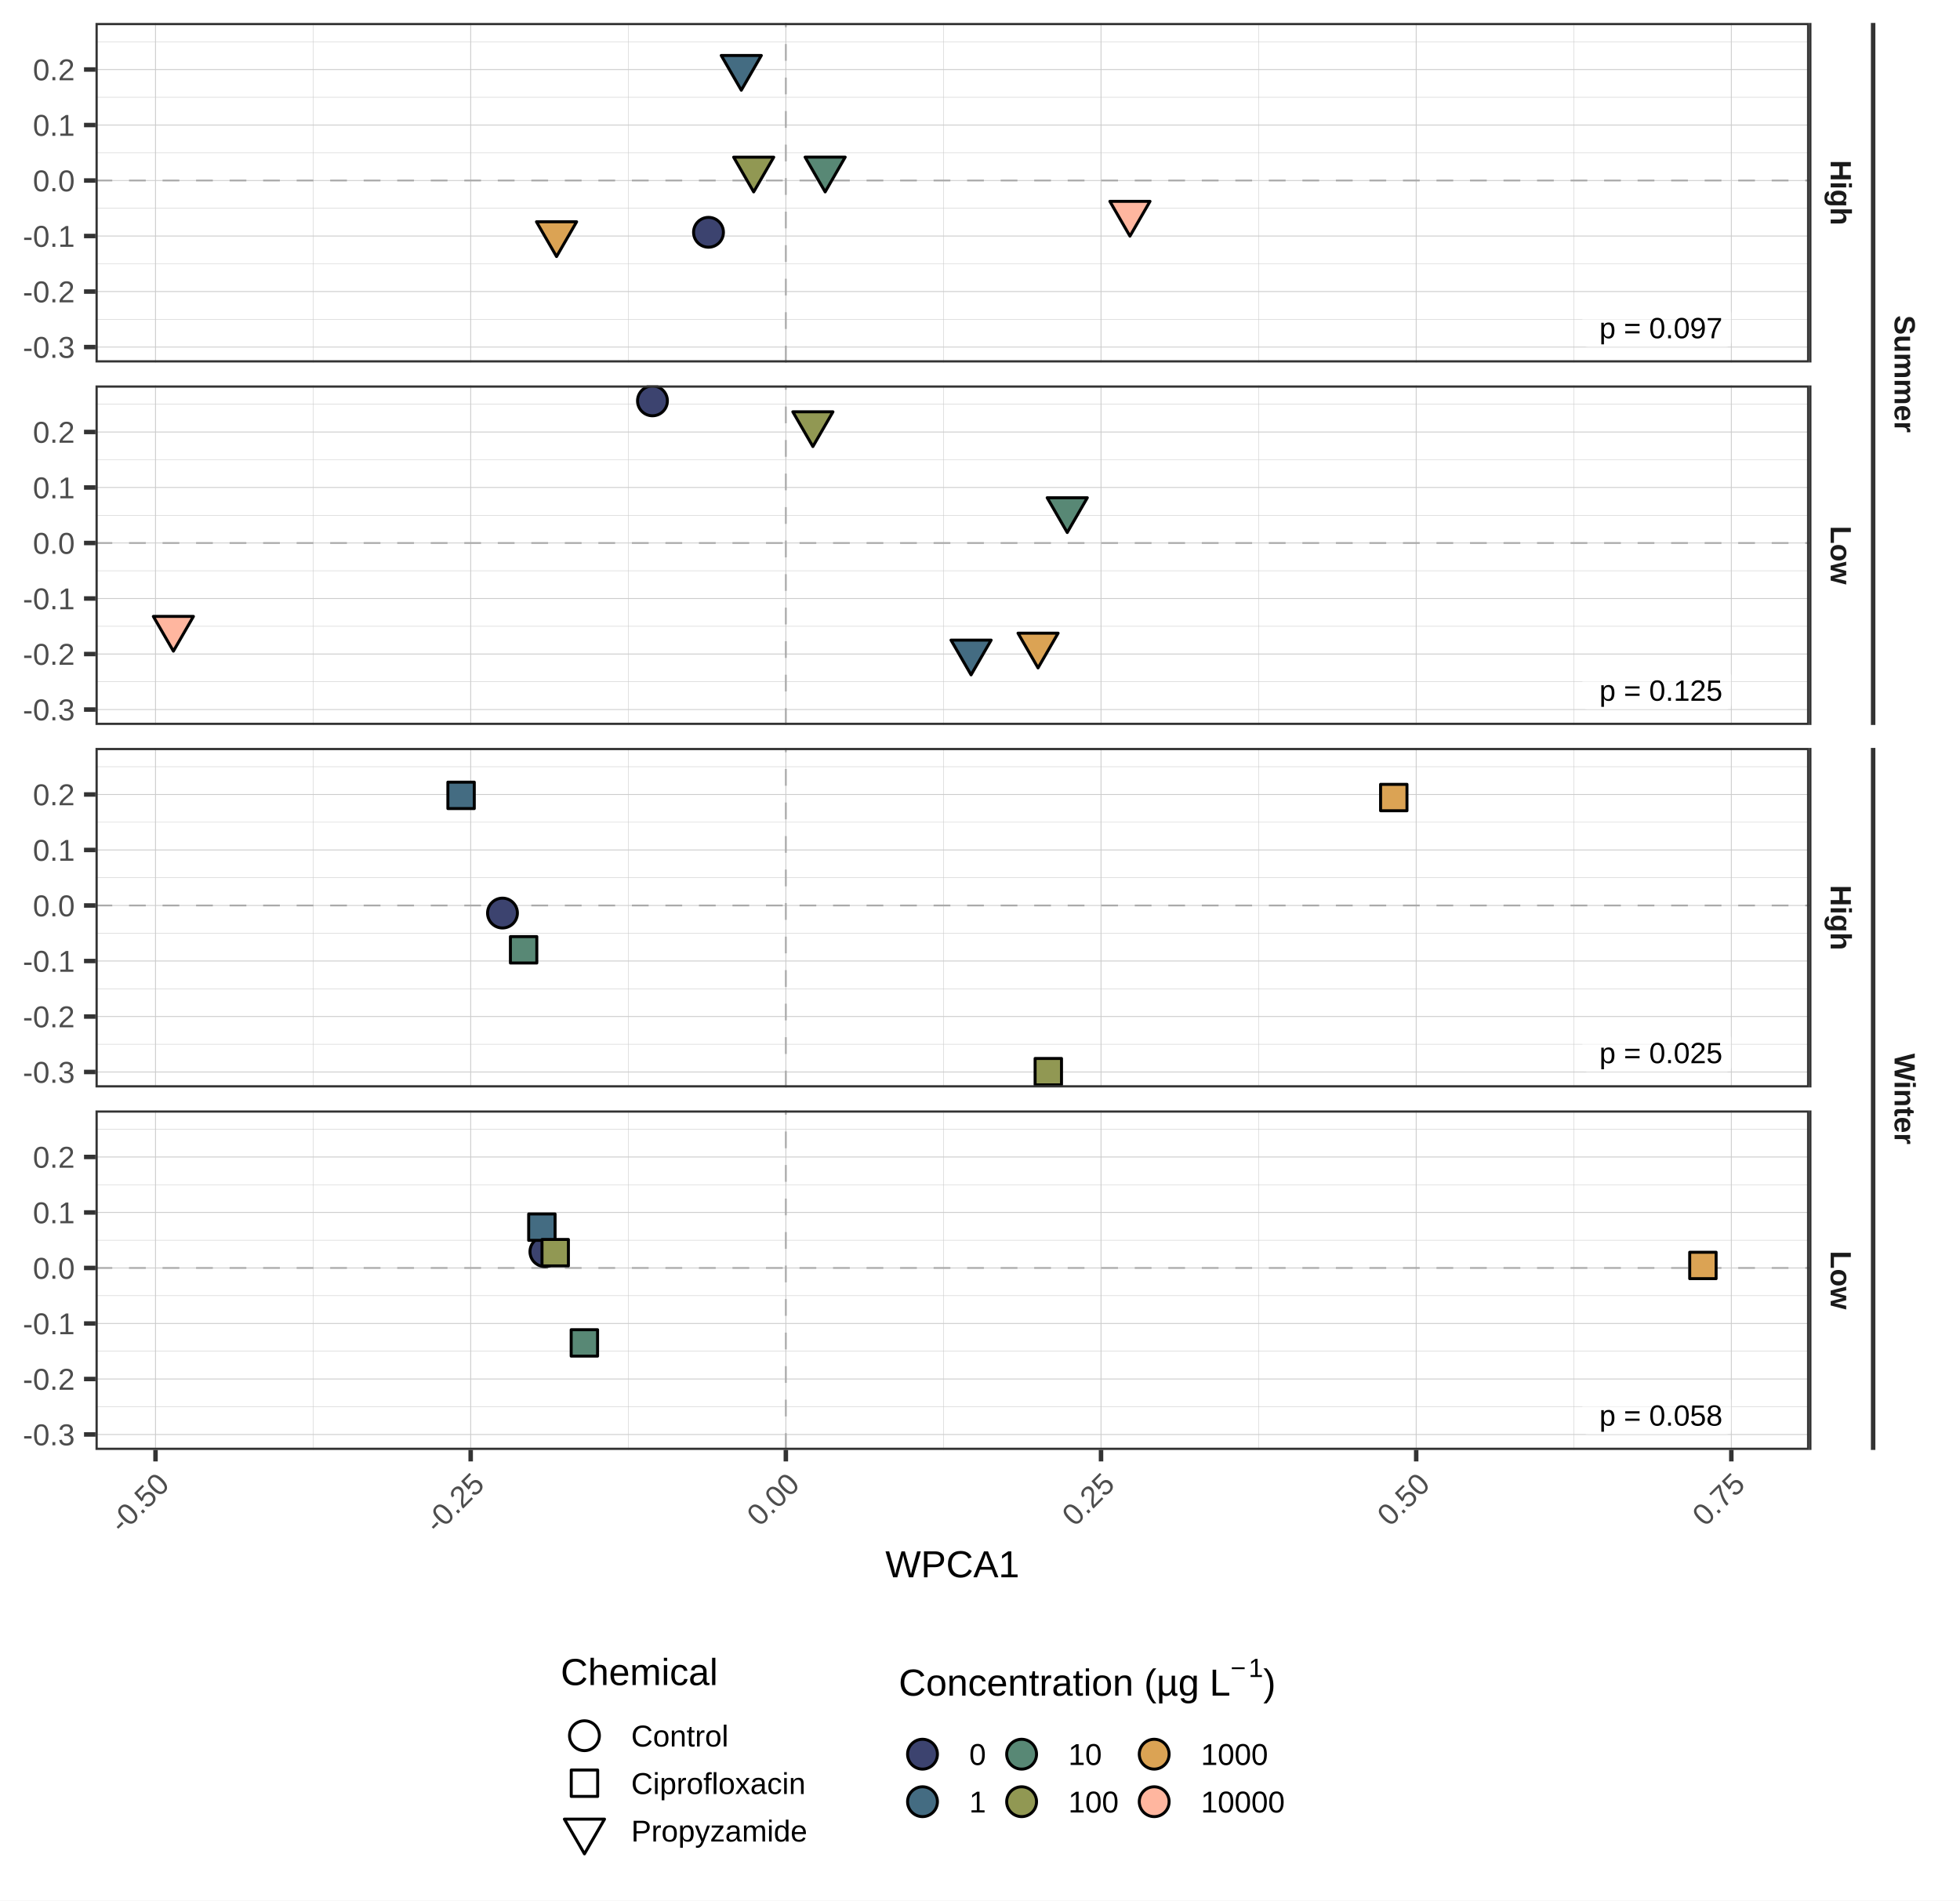
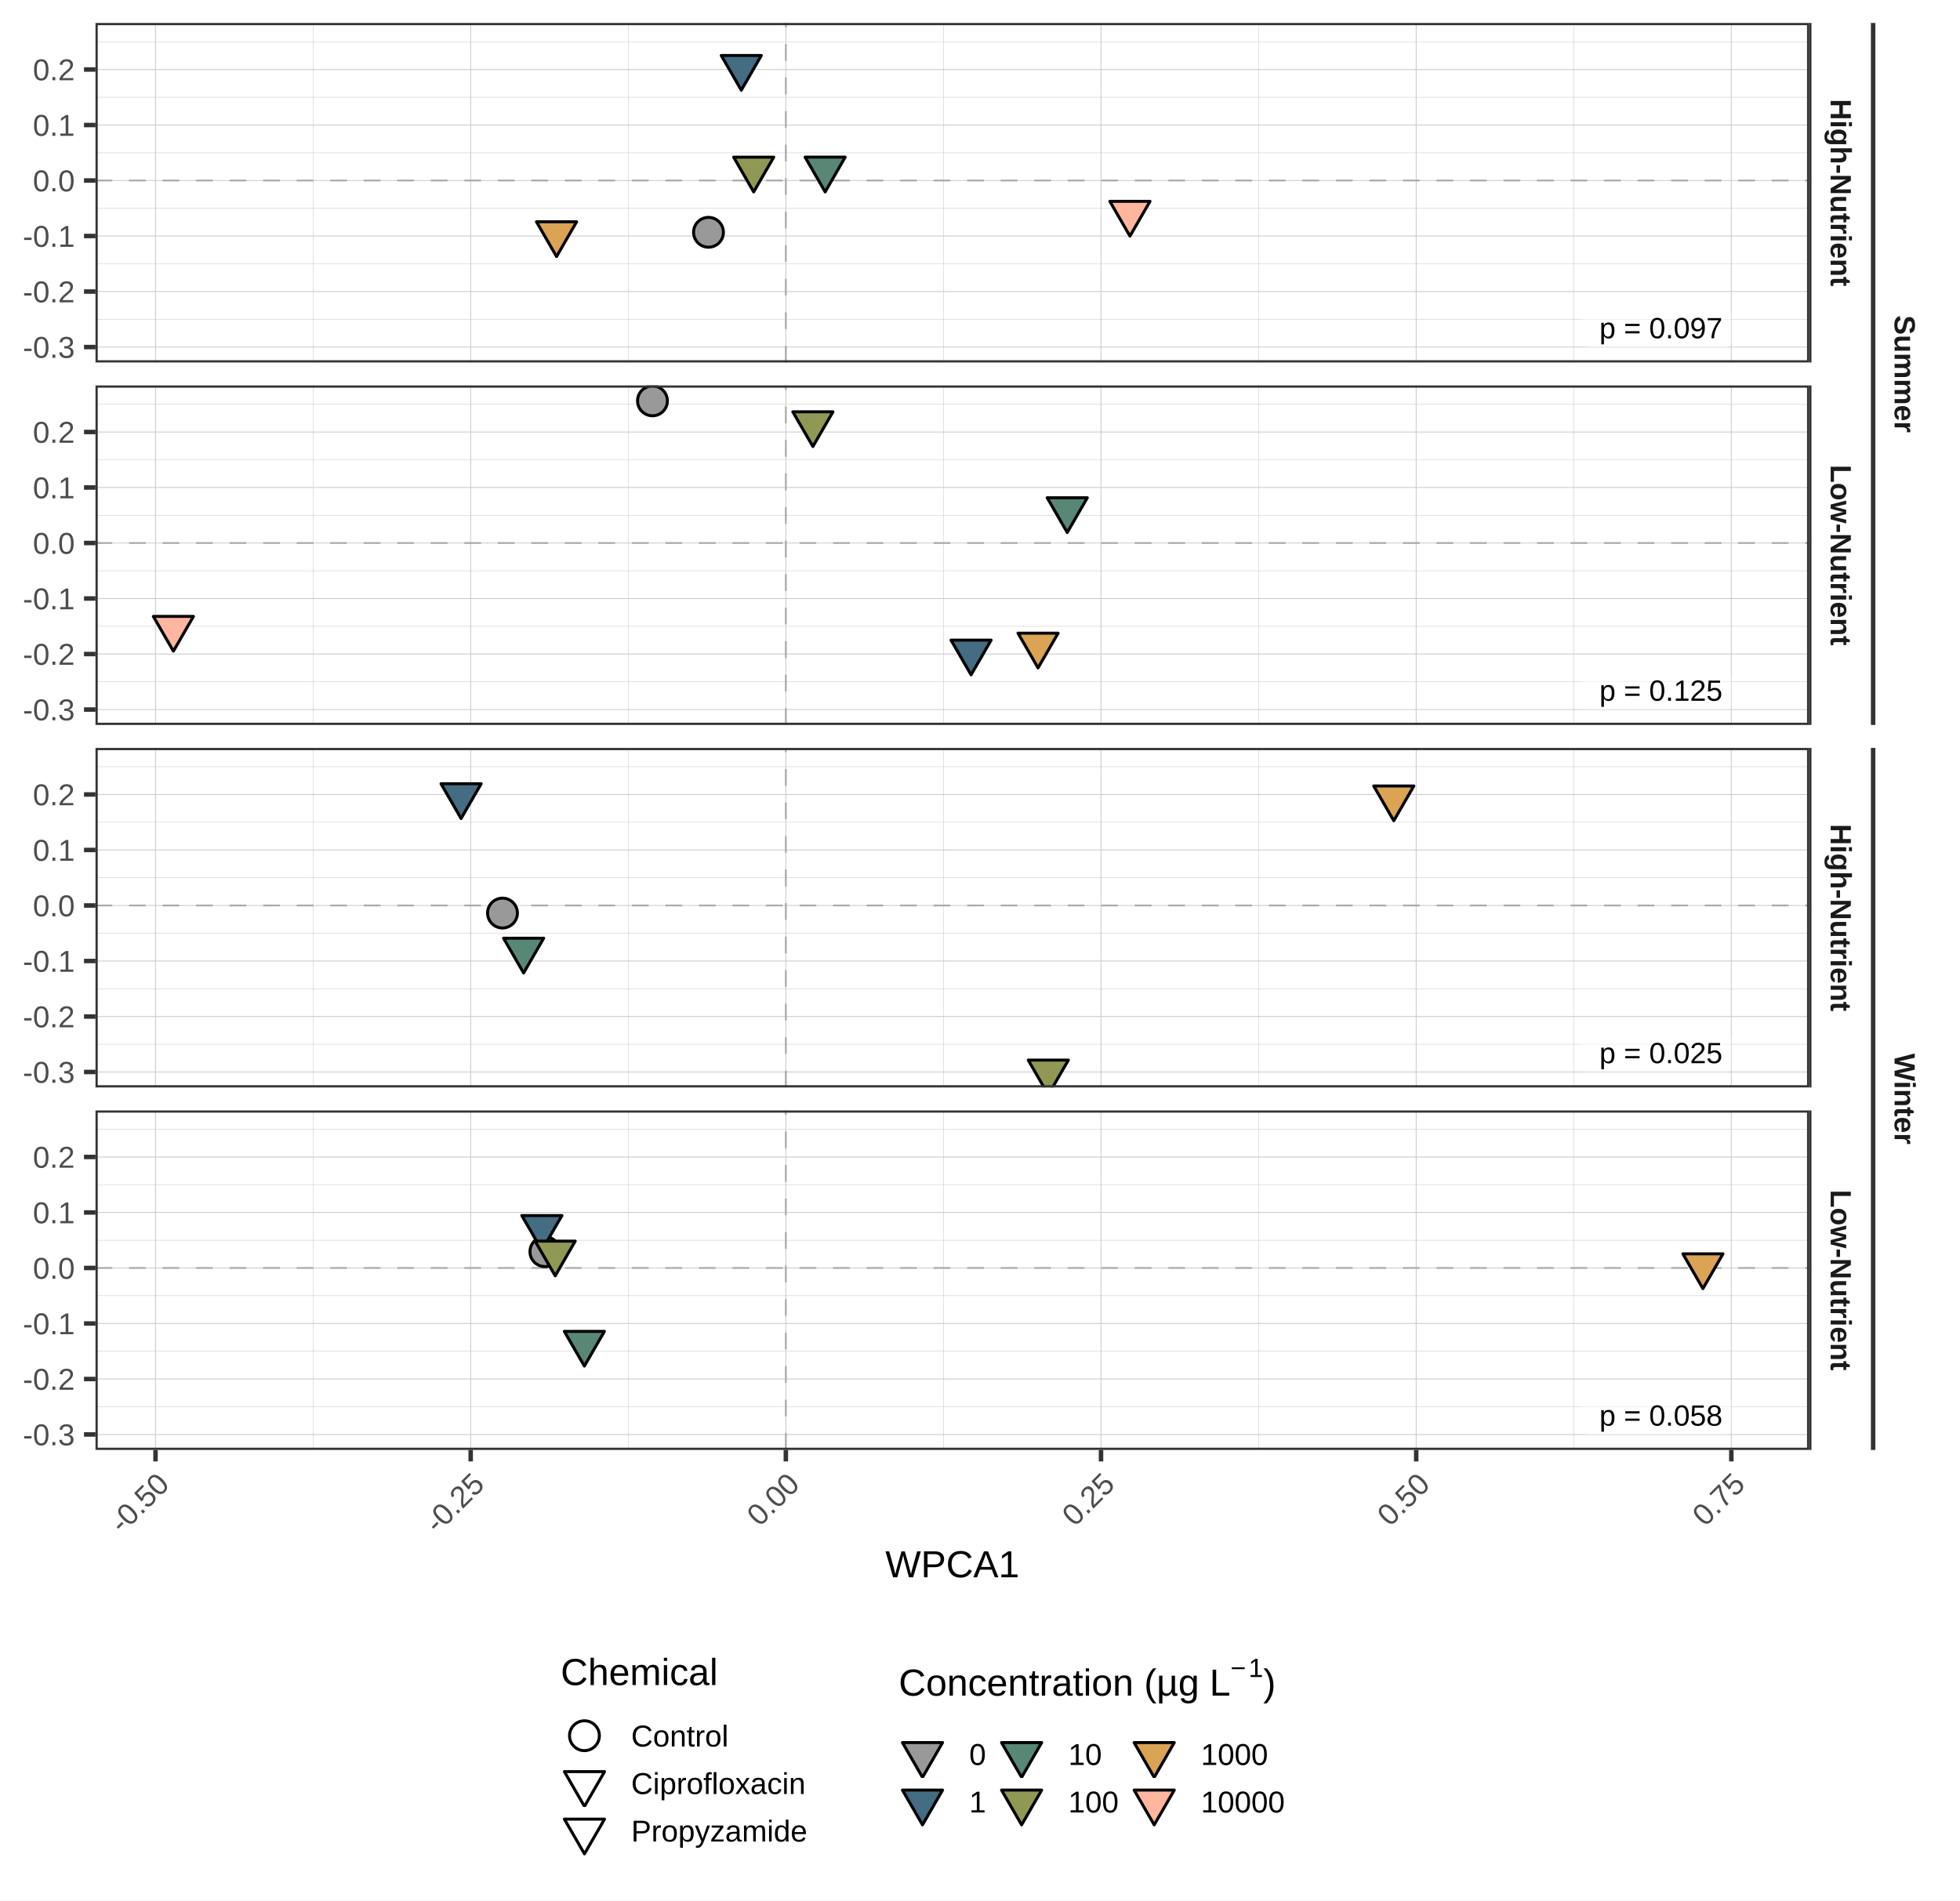
<svg xmlns="http://www.w3.org/2000/svg" class="svglite" width="467.72pt" height="453.54pt" viewBox="0 0 467.72 453.54">
  <defs>
    <style type="text/css">
    .svglite line, .svglite polyline, .svglite polygon, .svglite path, .svglite rect, .svglite circle {
      fill: none;
      stroke: #000000;
      stroke-linecap: round;
      stroke-linejoin: round;
      stroke-miterlimit: 10.00;
    }
    .svglite text {
      white-space: pre;
    }
  </style>
  </defs>
  <rect width="100%" height="100%" style="stroke: none; fill: #FFFFFF;" />
  <defs>
    <clipPath id="cpMC4wMHw0NjcuNzJ8MC4wMHw0NTMuNTQ=">
      <rect x="0.00" y="0.00" width="467.72" height="453.54" />
    </clipPath>
  </defs>
  <g clip-path="url(#cpMC4wMHw0NjcuNzJ8MC4wMHw0NTMuNTQ=)">
    <rect x="0" y="0" width="467.72" height="453.54" style="stroke-width: 1.07; stroke: #FFFFFF; fill: #FFFFFF;" />
  </g>
  <defs>
    <clipPath id="cpMjIuNzl8NDMxLjc0fDUuNDh8ODYuNTE=">
      <rect x="22.79" y="5.48" width="408.96" height="81.03" />
    </clipPath>
  </defs>
  <g clip-path="url(#cpMjIuNzl8NDMxLjc0fDUuNDh8ODYuNTE=)">
    <rect x="22.79" y="5.48" width="408.96" height="81.03" style="stroke-width: 1.07; stroke: none; fill: #FFFFFF;" />
    <polyline points="22.79,76.20 431.74,76.20 " style="stroke-width: 0.11; stroke: #CCCCCC; stroke-linecap: butt;" />
    <polyline points="22.79,62.95 431.74,62.95 " style="stroke-width: 0.11; stroke: #CCCCCC; stroke-linecap: butt;" />
    <polyline points="22.79,49.71 431.74,49.71 " style="stroke-width: 0.11; stroke: #CCCCCC; stroke-linecap: butt;" />
    <polyline points="22.79,36.46 431.74,36.46 " style="stroke-width: 0.11; stroke: #CCCCCC; stroke-linecap: butt;" />
    <polyline points="22.79,23.21 431.74,23.21 " style="stroke-width: 0.11; stroke: #CCCCCC; stroke-linecap: butt;" />
    <polyline points="22.79,9.96 431.74,9.96 " style="stroke-width: 0.11; stroke: #CCCCCC; stroke-linecap: butt;" />
    <polyline points="74.72,86.51 74.72,5.48 " style="stroke-width: 0.11; stroke: #CCCCCC; stroke-linecap: butt;" />
    <polyline points="149.93,86.51 149.93,5.48 " style="stroke-width: 0.11; stroke: #CCCCCC; stroke-linecap: butt;" />
    <polyline points="225.13,86.51 225.13,5.48 " style="stroke-width: 0.11; stroke: #CCCCCC; stroke-linecap: butt;" />
    <polyline points="300.34,86.51 300.34,5.48 " style="stroke-width: 0.11; stroke: #CCCCCC; stroke-linecap: butt;" />
    <polyline points="375.55,86.51 375.55,5.48 " style="stroke-width: 0.11; stroke: #CCCCCC; stroke-linecap: butt;" />
    <polyline points="22.79,82.83 431.74,82.83 " style="stroke-width: 0.21; stroke: #CCCCCC; stroke-linecap: butt;" />
    <polyline points="22.79,69.58 431.74,69.58 " style="stroke-width: 0.21; stroke: #CCCCCC; stroke-linecap: butt;" />
    <polyline points="22.79,56.33 431.74,56.33 " style="stroke-width: 0.21; stroke: #CCCCCC; stroke-linecap: butt;" />
    <polyline points="22.79,43.08 431.74,43.08 " style="stroke-width: 0.21; stroke: #CCCCCC; stroke-linecap: butt;" />
    <polyline points="22.79,29.84 431.74,29.84 " style="stroke-width: 0.21; stroke: #CCCCCC; stroke-linecap: butt;" />
    <polyline points="22.79,16.59 431.74,16.59 " style="stroke-width: 0.21; stroke: #CCCCCC; stroke-linecap: butt;" />
    <polyline points="37.11,86.51 37.11,5.48 " style="stroke-width: 0.21; stroke: #CCCCCC; stroke-linecap: butt;" />
    <polyline points="112.32,86.51 112.32,5.48 " style="stroke-width: 0.21; stroke: #CCCCCC; stroke-linecap: butt;" />
    <polyline points="187.53,86.51 187.53,5.48 " style="stroke-width: 0.21; stroke: #CCCCCC; stroke-linecap: butt;" />
    <polyline points="262.74,86.51 262.74,5.48 " style="stroke-width: 0.21; stroke: #CCCCCC; stroke-linecap: butt;" />
    <polyline points="337.95,86.51 337.95,5.48 " style="stroke-width: 0.21; stroke: #CCCCCC; stroke-linecap: butt;" />
    <polyline points="413.15,86.51 413.15,5.48 " style="stroke-width: 0.21; stroke: #CCCCCC; stroke-linecap: butt;" />
    <line x1="187.53" y1="86.51" x2="187.53" y2="5.48" style="stroke-width: 0.43; stroke: #AAAAAA; stroke-dasharray: 4.00,4.00; stroke-linecap: butt;" />
    <line x1="22.79" y1="43.08" x2="431.74" y2="43.08" style="stroke-width: 0.43; stroke: #AAAAAA; stroke-dasharray: 4.00,4.00; stroke-linecap: butt;" />
-     <circle cx="169.07" cy="55.44" r="3.56" style="stroke-width: 0.71; fill: #3C436F;" />
+     <circle cx="169.07" cy="55.44" r="3.56" style="stroke-width: 0.71; fill: #999999;" />
    <polygon points="176.90,21.53 181.68,13.24 172.11,13.24 " style="stroke-width: 0.71; fill: #446C82;" />
    <polygon points="196.91,45.80 201.69,37.50 192.12,37.50 " style="stroke-width: 0.71; fill: #588875;" />
    <polygon points="179.85,45.80 184.64,37.51 175.07,37.51 " style="stroke-width: 0.71; fill: #919853;" />
    <polygon points="132.81,61.23 137.60,52.93 128.02,52.93 " style="stroke-width: 0.71; fill: #DBA354;" />
    <polygon points="269.64,56.35 274.43,48.05 264.85,48.05 " style="stroke-width: 0.71; fill: #FFB69F;" />
    <polygon points="378.87,82.83 411.89,82.83 411.84,82.83 412.05,82.82 412.24,82.78 412.43,82.70 412.61,82.60 412.77,82.47 412.90,82.32 413.01,82.15 413.09,81.97 413.14,81.77 413.15,81.57 413.15,81.57 413.15,74.87 413.15,74.87 413.14,74.67 413.09,74.48 413.01,74.29 412.90,74.12 412.77,73.97 412.61,73.84 412.43,73.74 412.24,73.66 412.05,73.62 411.89,73.61 378.87,73.61 379.02,73.62 378.82,73.62 378.62,73.64 378.43,73.70 378.24,73.78 378.08,73.90 377.93,74.04 377.81,74.20 377.71,74.38 377.65,74.57 377.62,74.77 377.61,74.87 377.61,81.57 377.62,81.46 377.62,81.67 377.65,81.87 377.71,82.06 377.81,82.24 377.93,82.40 378.08,82.54 378.24,82.66 378.43,82.74 378.62,82.80 378.82,82.83 " style="stroke-width: 0.00; stroke: none; fill: #FFFFFF; fill-opacity: 0.53;" />
    <text x="411.05" y="80.73" text-anchor="end" style="font-size: 7.00px; font-family: &quot;Arial&quot;;" textLength="31.34px" lengthAdjust="spacingAndGlyphs">p =  0.097</text>
    <rect x="22.79" y="5.48" width="408.96" height="81.03" style="stroke-width: 1.07; stroke: #333333;" />
  </g>
  <g clip-path="url(#cpMC4wMHw0NjcuNzJ8MC4wMHw0NTMuNTQ=)">
</g>
  <defs>
    <clipPath id="cpMjIuNzl8NDMxLjc0fDkxLjk5fDE3My4wMg==">
      <rect x="22.79" y="91.99" width="408.96" height="81.03" />
    </clipPath>
  </defs>
  <g clip-path="url(#cpMjIuNzl8NDMxLjc0fDkxLjk5fDE3My4wMg==)">
    <rect x="22.79" y="91.99" width="408.96" height="81.03" style="stroke-width: 1.07; stroke: none; fill: #FFFFFF;" />
    <polyline points="22.79,162.71 431.74,162.71 " style="stroke-width: 0.11; stroke: #CCCCCC; stroke-linecap: butt;" />
    <polyline points="22.79,149.46 431.74,149.46 " style="stroke-width: 0.11; stroke: #CCCCCC; stroke-linecap: butt;" />
    <polyline points="22.79,136.22 431.74,136.22 " style="stroke-width: 0.11; stroke: #CCCCCC; stroke-linecap: butt;" />
    <polyline points="22.79,122.97 431.74,122.97 " style="stroke-width: 0.11; stroke: #CCCCCC; stroke-linecap: butt;" />
    <polyline points="22.79,109.72 431.74,109.72 " style="stroke-width: 0.11; stroke: #CCCCCC; stroke-linecap: butt;" />
    <polyline points="22.79,96.47 431.74,96.47 " style="stroke-width: 0.11; stroke: #CCCCCC; stroke-linecap: butt;" />
    <polyline points="74.72,173.02 74.72,91.99 " style="stroke-width: 0.11; stroke: #CCCCCC; stroke-linecap: butt;" />
    <polyline points="149.93,173.02 149.93,91.99 " style="stroke-width: 0.11; stroke: #CCCCCC; stroke-linecap: butt;" />
    <polyline points="225.13,173.02 225.13,91.99 " style="stroke-width: 0.11; stroke: #CCCCCC; stroke-linecap: butt;" />
    <polyline points="300.34,173.02 300.34,91.99 " style="stroke-width: 0.11; stroke: #CCCCCC; stroke-linecap: butt;" />
    <polyline points="375.55,173.02 375.55,91.99 " style="stroke-width: 0.11; stroke: #CCCCCC; stroke-linecap: butt;" />
    <polyline points="22.79,169.34 431.74,169.34 " style="stroke-width: 0.21; stroke: #CCCCCC; stroke-linecap: butt;" />
    <polyline points="22.79,156.09 431.74,156.09 " style="stroke-width: 0.21; stroke: #CCCCCC; stroke-linecap: butt;" />
    <polyline points="22.79,142.84 431.74,142.84 " style="stroke-width: 0.21; stroke: #CCCCCC; stroke-linecap: butt;" />
    <polyline points="22.79,129.59 431.74,129.59 " style="stroke-width: 0.21; stroke: #CCCCCC; stroke-linecap: butt;" />
    <polyline points="22.79,116.34 431.74,116.34 " style="stroke-width: 0.21; stroke: #CCCCCC; stroke-linecap: butt;" />
    <polyline points="22.79,103.10 431.74,103.10 " style="stroke-width: 0.21; stroke: #CCCCCC; stroke-linecap: butt;" />
    <polyline points="37.11,173.02 37.11,91.99 " style="stroke-width: 0.21; stroke: #CCCCCC; stroke-linecap: butt;" />
    <polyline points="112.32,173.02 112.32,91.99 " style="stroke-width: 0.21; stroke: #CCCCCC; stroke-linecap: butt;" />
    <polyline points="187.53,173.02 187.53,91.99 " style="stroke-width: 0.21; stroke: #CCCCCC; stroke-linecap: butt;" />
    <polyline points="262.74,173.02 262.74,91.99 " style="stroke-width: 0.21; stroke: #CCCCCC; stroke-linecap: butt;" />
    <polyline points="337.95,173.02 337.95,91.99 " style="stroke-width: 0.21; stroke: #CCCCCC; stroke-linecap: butt;" />
    <polyline points="413.15,173.02 413.15,91.99 " style="stroke-width: 0.21; stroke: #CCCCCC; stroke-linecap: butt;" />
    <line x1="187.53" y1="173.02" x2="187.53" y2="91.99" style="stroke-width: 0.43; stroke: #AAAAAA; stroke-dasharray: 4.00,4.00; stroke-linecap: butt;" />
    <line x1="22.79" y1="129.59" x2="431.74" y2="129.59" style="stroke-width: 0.43; stroke: #AAAAAA; stroke-dasharray: 4.00,4.00; stroke-linecap: butt;" />
-     <circle cx="155.70" cy="95.67" r="3.56" style="stroke-width: 0.71; fill: #3C436F;" />
+     <circle cx="155.70" cy="95.67" r="3.56" style="stroke-width: 0.71; fill: #999999;" />
    <polygon points="231.73,161.06 236.52,152.77 226.94,152.77 " style="stroke-width: 0.71; fill: #446C82;" />
    <polygon points="254.68,127.09 259.47,118.79 249.89,118.79 " style="stroke-width: 0.71; fill: #588875;" />
    <polygon points="193.98,106.57 198.77,98.28 189.19,98.28 " style="stroke-width: 0.71; fill: #919853;" />
    <polygon points="247.71,159.40 252.50,151.11 242.93,151.11 " style="stroke-width: 0.71; fill: #DBA354;" />
    <polygon points="41.38,155.40 46.16,147.11 36.59,147.11 " style="stroke-width: 0.71; fill: #FFB69F;" />
    <polygon points="378.87,169.34 411.89,169.34 411.84,169.33 412.05,169.33 412.24,169.29 412.43,169.21 412.61,169.11 412.77,168.98 412.90,168.83 413.01,168.66 413.09,168.47 413.14,168.28 413.15,168.08 413.15,168.08 413.15,161.38 413.15,161.38 413.14,161.18 413.09,160.99 413.01,160.80 412.90,160.63 412.77,160.48 412.61,160.35 412.43,160.25 412.24,160.17 412.05,160.13 411.89,160.12 378.87,160.12 379.02,160.13 378.82,160.13 378.62,160.15 378.43,160.21 378.24,160.29 378.08,160.41 377.93,160.55 377.81,160.71 377.71,160.89 377.65,161.08 377.62,161.28 377.61,161.38 377.61,168.08 377.62,167.97 377.62,168.18 377.65,168.38 377.71,168.57 377.81,168.75 377.93,168.91 378.08,169.05 378.24,169.17 378.43,169.25 378.62,169.31 378.82,169.33 " style="stroke-width: 0.00; stroke: none; fill: #FFFFFF; fill-opacity: 0.53;" />
    <text x="411.05" y="167.24" text-anchor="end" style="font-size: 7.00px; font-family: &quot;Arial&quot;;" textLength="31.34px" lengthAdjust="spacingAndGlyphs">p =  0.125</text>
    <rect x="22.79" y="91.99" width="408.96" height="81.03" style="stroke-width: 1.07; stroke: #333333;" />
  </g>
  <g clip-path="url(#cpMC4wMHw0NjcuNzJ8MC4wMHw0NTMuNTQ=)">
</g>
  <defs>
    <clipPath id="cpMjIuNzl8NDMxLjc0fDE3OC41MHwyNTkuNTM=">
      <rect x="22.79" y="178.50" width="408.96" height="81.03" />
    </clipPath>
  </defs>
  <g clip-path="url(#cpMjIuNzl8NDMxLjc0fDE3OC41MHwyNTkuNTM=)">
    <rect x="22.79" y="178.50" width="408.96" height="81.03" style="stroke-width: 1.07; stroke: none; fill: #FFFFFF;" />
    <polyline points="22.79,249.22 431.74,249.22 " style="stroke-width: 0.11; stroke: #CCCCCC; stroke-linecap: butt;" />
    <polyline points="22.79,235.97 431.74,235.97 " style="stroke-width: 0.11; stroke: #CCCCCC; stroke-linecap: butt;" />
    <polyline points="22.79,222.73 431.74,222.73 " style="stroke-width: 0.11; stroke: #CCCCCC; stroke-linecap: butt;" />
    <polyline points="22.79,209.48 431.74,209.48 " style="stroke-width: 0.11; stroke: #CCCCCC; stroke-linecap: butt;" />
    <polyline points="22.79,196.23 431.74,196.23 " style="stroke-width: 0.11; stroke: #CCCCCC; stroke-linecap: butt;" />
    <polyline points="22.79,182.98 431.74,182.98 " style="stroke-width: 0.11; stroke: #CCCCCC; stroke-linecap: butt;" />
    <polyline points="74.72,259.53 74.72,178.50 " style="stroke-width: 0.11; stroke: #CCCCCC; stroke-linecap: butt;" />
    <polyline points="149.93,259.53 149.93,178.50 " style="stroke-width: 0.11; stroke: #CCCCCC; stroke-linecap: butt;" />
    <polyline points="225.13,259.53 225.13,178.50 " style="stroke-width: 0.11; stroke: #CCCCCC; stroke-linecap: butt;" />
    <polyline points="300.34,259.53 300.34,178.50 " style="stroke-width: 0.11; stroke: #CCCCCC; stroke-linecap: butt;" />
    <polyline points="375.55,259.53 375.55,178.50 " style="stroke-width: 0.11; stroke: #CCCCCC; stroke-linecap: butt;" />
    <polyline points="22.79,255.84 431.74,255.84 " style="stroke-width: 0.21; stroke: #CCCCCC; stroke-linecap: butt;" />
    <polyline points="22.79,242.60 431.74,242.60 " style="stroke-width: 0.21; stroke: #CCCCCC; stroke-linecap: butt;" />
    <polyline points="22.79,229.35 431.74,229.35 " style="stroke-width: 0.21; stroke: #CCCCCC; stroke-linecap: butt;" />
    <polyline points="22.79,216.10 431.74,216.10 " style="stroke-width: 0.21; stroke: #CCCCCC; stroke-linecap: butt;" />
    <polyline points="22.79,202.85 431.74,202.85 " style="stroke-width: 0.21; stroke: #CCCCCC; stroke-linecap: butt;" />
    <polyline points="22.79,189.61 431.74,189.61 " style="stroke-width: 0.21; stroke: #CCCCCC; stroke-linecap: butt;" />
    <polyline points="37.11,259.53 37.11,178.50 " style="stroke-width: 0.21; stroke: #CCCCCC; stroke-linecap: butt;" />
    <polyline points="112.32,259.53 112.32,178.50 " style="stroke-width: 0.21; stroke: #CCCCCC; stroke-linecap: butt;" />
    <polyline points="187.53,259.53 187.53,178.50 " style="stroke-width: 0.21; stroke: #CCCCCC; stroke-linecap: butt;" />
    <polyline points="262.74,259.53 262.74,178.50 " style="stroke-width: 0.21; stroke: #CCCCCC; stroke-linecap: butt;" />
    <polyline points="337.95,259.53 337.95,178.50 " style="stroke-width: 0.21; stroke: #CCCCCC; stroke-linecap: butt;" />
    <polyline points="413.15,259.53 413.15,178.50 " style="stroke-width: 0.21; stroke: #CCCCCC; stroke-linecap: butt;" />
    <line x1="187.53" y1="259.53" x2="187.53" y2="178.50" style="stroke-width: 0.43; stroke: #AAAAAA; stroke-dasharray: 4.00,4.00; stroke-linecap: butt;" />
    <line x1="22.79" y1="216.10" x2="431.74" y2="216.10" style="stroke-width: 0.43; stroke: #AAAAAA; stroke-dasharray: 4.00,4.00; stroke-linecap: butt;" />
-     <circle cx="119.91" cy="217.91" r="3.56" style="stroke-width: 0.71; fill: #3C436F;" />
-     <rect x="106.88" y="186.67" width="6.30" height="6.30" style="stroke-width: 0.71; fill: #446C82;" />
-     <rect x="121.80" y="223.53" width="6.30" height="6.30" style="stroke-width: 0.71; fill: #588875;" />
-     <rect x="247.01" y="252.61" width="6.30" height="6.30" style="stroke-width: 0.71; fill: #919853;" />
-     <rect x="329.45" y="187.19" width="6.30" height="6.30" style="stroke-width: 0.71; fill: #DBA354;" />
+     <circle cx="119.91" cy="217.91" r="3.56" style="stroke-width: 0.71; fill: #999999;" />
+     <polygon points="110.03,195.35 114.82,187.05 105.24,187.05 " style="stroke-width: 0.71; fill: #446C82;" />
+     <polygon points="124.95,232.21 129.74,223.91 120.16,223.91 " style="stroke-width: 0.71; fill: #588875;" />
+     <polygon points="250.16,261.29 254.95,253.00 245.37,253.00 " style="stroke-width: 0.71; fill: #919853;" />
+     <polygon points="332.60,195.87 337.39,187.58 327.81,187.58 " style="stroke-width: 0.71; fill: #DBA354;" />
    <polygon points="378.87,255.84 411.89,255.84 411.84,255.84 412.05,255.84 412.24,255.80 412.43,255.72 412.61,255.62 412.77,255.49 412.90,255.34 413.01,255.17 413.09,254.98 413.14,254.79 413.15,254.58 413.15,254.58 413.15,247.89 413.15,247.89 413.14,247.69 413.09,247.49 413.01,247.31 412.90,247.14 412.77,246.98 412.61,246.86 412.43,246.76 412.24,246.68 412.05,246.64 411.89,246.63 378.87,246.63 379.02,246.64 378.82,246.63 378.62,246.66 378.43,246.72 378.24,246.80 378.08,246.92 377.93,247.06 377.81,247.22 377.71,247.40 377.65,247.59 377.62,247.79 377.61,247.89 377.61,254.58 377.62,254.48 377.62,254.69 377.65,254.89 377.71,255.08 377.81,255.26 377.93,255.42 378.08,255.56 378.24,255.68 378.43,255.76 378.62,255.82 378.82,255.84 " style="stroke-width: 0.00; stroke: none; fill: #FFFFFF; fill-opacity: 0.53;" />
    <text x="411.05" y="253.74" text-anchor="end" style="font-size: 7.00px; font-family: &quot;Arial&quot;;" textLength="31.34px" lengthAdjust="spacingAndGlyphs">p =  0.025</text>
    <rect x="22.79" y="178.50" width="408.96" height="81.03" style="stroke-width: 1.07; stroke: #333333;" />
  </g>
  <g clip-path="url(#cpMC4wMHw0NjcuNzJ8MC4wMHw0NTMuNTQ=)">
</g>
  <defs>
    <clipPath id="cpMjIuNzl8NDMxLjc0fDI2NS4wMXwzNDYuMDQ=">
      <rect x="22.79" y="265.01" width="408.96" height="81.03" />
    </clipPath>
  </defs>
  <g clip-path="url(#cpMjIuNzl8NDMxLjc0fDI2NS4wMXwzNDYuMDQ=)">
    <rect x="22.79" y="265.01" width="408.96" height="81.03" style="stroke-width: 1.07; stroke: none; fill: #FFFFFF;" />
    <polyline points="22.79,335.73 431.74,335.73 " style="stroke-width: 0.11; stroke: #CCCCCC; stroke-linecap: butt;" />
    <polyline points="22.79,322.48 431.74,322.48 " style="stroke-width: 0.11; stroke: #CCCCCC; stroke-linecap: butt;" />
    <polyline points="22.79,309.23 431.74,309.23 " style="stroke-width: 0.11; stroke: #CCCCCC; stroke-linecap: butt;" />
    <polyline points="22.79,295.99 431.74,295.99 " style="stroke-width: 0.11; stroke: #CCCCCC; stroke-linecap: butt;" />
    <polyline points="22.79,282.74 431.74,282.74 " style="stroke-width: 0.11; stroke: #CCCCCC; stroke-linecap: butt;" />
    <polyline points="22.79,269.49 431.74,269.49 " style="stroke-width: 0.11; stroke: #CCCCCC; stroke-linecap: butt;" />
    <polyline points="74.72,346.04 74.72,265.01 " style="stroke-width: 0.11; stroke: #CCCCCC; stroke-linecap: butt;" />
    <polyline points="149.93,346.04 149.93,265.01 " style="stroke-width: 0.11; stroke: #CCCCCC; stroke-linecap: butt;" />
    <polyline points="225.13,346.04 225.13,265.01 " style="stroke-width: 0.11; stroke: #CCCCCC; stroke-linecap: butt;" />
    <polyline points="300.34,346.04 300.34,265.01 " style="stroke-width: 0.11; stroke: #CCCCCC; stroke-linecap: butt;" />
    <polyline points="375.55,346.04 375.55,265.01 " style="stroke-width: 0.11; stroke: #CCCCCC; stroke-linecap: butt;" />
    <polyline points="22.79,342.35 431.74,342.35 " style="stroke-width: 0.21; stroke: #CCCCCC; stroke-linecap: butt;" />
    <polyline points="22.79,329.11 431.74,329.11 " style="stroke-width: 0.21; stroke: #CCCCCC; stroke-linecap: butt;" />
    <polyline points="22.79,315.86 431.74,315.86 " style="stroke-width: 0.21; stroke: #CCCCCC; stroke-linecap: butt;" />
    <polyline points="22.79,302.61 431.74,302.61 " style="stroke-width: 0.21; stroke: #CCCCCC; stroke-linecap: butt;" />
    <polyline points="22.79,289.36 431.74,289.36 " style="stroke-width: 0.21; stroke: #CCCCCC; stroke-linecap: butt;" />
    <polyline points="22.79,276.12 431.74,276.12 " style="stroke-width: 0.21; stroke: #CCCCCC; stroke-linecap: butt;" />
    <polyline points="37.11,346.04 37.11,265.01 " style="stroke-width: 0.21; stroke: #CCCCCC; stroke-linecap: butt;" />
    <polyline points="112.32,346.04 112.32,265.01 " style="stroke-width: 0.21; stroke: #CCCCCC; stroke-linecap: butt;" />
    <polyline points="187.53,346.04 187.53,265.01 " style="stroke-width: 0.21; stroke: #CCCCCC; stroke-linecap: butt;" />
    <polyline points="262.74,346.04 262.74,265.01 " style="stroke-width: 0.21; stroke: #CCCCCC; stroke-linecap: butt;" />
    <polyline points="337.95,346.04 337.95,265.01 " style="stroke-width: 0.21; stroke: #CCCCCC; stroke-linecap: butt;" />
    <polyline points="413.15,346.04 413.15,265.01 " style="stroke-width: 0.21; stroke: #CCCCCC; stroke-linecap: butt;" />
    <line x1="187.53" y1="346.04" x2="187.53" y2="265.01" style="stroke-width: 0.43; stroke: #AAAAAA; stroke-dasharray: 4.00,4.00; stroke-linecap: butt;" />
    <line x1="22.79" y1="302.61" x2="431.74" y2="302.61" style="stroke-width: 0.43; stroke: #AAAAAA; stroke-dasharray: 4.00,4.00; stroke-linecap: butt;" />
-     <circle cx="130.03" cy="298.72" r="3.56" style="stroke-width: 0.71; fill: #3C436F;" />
-     <rect x="126.16" y="289.72" width="6.30" height="6.30" style="stroke-width: 0.71; fill: #446C82;" />
-     <rect x="136.30" y="317.35" width="6.30" height="6.30" style="stroke-width: 0.71; fill: #588875;" />
-     <rect x="129.34" y="295.81" width="6.30" height="6.30" style="stroke-width: 0.71; fill: #919853;" />
-     <rect x="403.22" y="298.86" width="6.30" height="6.30" style="stroke-width: 0.71; fill: #DBA354;" />
+     <circle cx="130.03" cy="298.72" r="3.56" style="stroke-width: 0.71; fill: #999999;" />
+     <polygon points="129.31,298.39 134.10,290.10 124.52,290.10 " style="stroke-width: 0.71; fill: #446C82;" />
+     <polygon points="139.45,326.03 144.23,317.74 134.66,317.74 " style="stroke-width: 0.71; fill: #588875;" />
+     <polygon points="132.49,304.49 137.27,296.20 127.70,296.20 " style="stroke-width: 0.71; fill: #919853;" />
+     <polygon points="406.37,307.54 411.16,299.24 401.59,299.24 " style="stroke-width: 0.71; fill: #DBA354;" />
    <polygon points="378.87,342.35 411.89,342.35 411.84,342.35 412.05,342.34 412.24,342.30 412.43,342.23 412.61,342.13 412.77,342.00 412.90,341.85 413.01,341.68 413.09,341.49 413.14,341.30 413.15,341.09 413.15,341.09 413.15,334.40 413.15,334.40 413.14,334.20 413.09,334.00 413.01,333.82 412.90,333.65 412.77,333.49 412.61,333.37 412.43,333.26 412.24,333.19 412.05,333.15 411.89,333.14 378.87,333.14 379.02,333.15 378.82,333.14 378.62,333.17 378.43,333.22 378.24,333.31 378.08,333.43 377.93,333.57 377.81,333.73 377.71,333.91 377.65,334.10 377.62,334.30 377.61,334.40 377.61,341.09 377.62,340.99 377.62,341.20 377.65,341.40 377.71,341.59 377.81,341.77 377.93,341.93 378.08,342.07 378.24,342.19 378.43,342.27 378.62,342.33 378.82,342.35 " style="stroke-width: 0.00; stroke: none; fill: #FFFFFF; fill-opacity: 0.53;" />
    <text x="411.05" y="340.25" text-anchor="end" style="font-size: 7.00px; font-family: &quot;Arial&quot;;" textLength="31.34px" lengthAdjust="spacingAndGlyphs">p =  0.058</text>
    <rect x="22.79" y="265.01" width="408.96" height="81.03" style="stroke-width: 1.07; stroke: #333333;" />
  </g>
  <g clip-path="url(#cpMC4wMHw0NjcuNzJ8MC4wMHw0NTMuNTQ=)">
</g>
  <defs>
    <clipPath id="cpNDMxLjc0fDQ2Mi4yNHw1LjQ4fDE3My4wMg==">
      <rect x="431.74" y="5.48" width="30.49" height="167.54" />
    </clipPath>
  </defs>
  <g clip-path="url(#cpNDMxLjc0fDQ2Mi4yNHw1LjQ4fDE3My4wMg==)">
    <rect x="446.99" y="5.48" width="15.25" height="167.54" style="stroke-width: 1.07; stroke: none;" />
    <line x1="446.99" y1="173.02" x2="446.99" y2="5.48" style="stroke-width: 1.07; stroke: #333333;" />
    <text transform="translate(452.11,89.25) rotate(90)" text-anchor="middle" style="font-size: 7.00px; font-weight: bold;fill: #1A1A1A; font-family: &quot;Arial&quot;;" textLength="28.00px" lengthAdjust="spacingAndGlyphs">Summer</text>
  </g>
  <g clip-path="url(#cpMC4wMHw0NjcuNzJ8MC4wMHw0NTMuNTQ=)">
</g>
  <defs>
    <clipPath id="cpNDMxLjc0fDQ2Mi4yNHwxNzguNTB8MzQ2LjA0">
      <rect x="431.74" y="178.50" width="30.49" height="167.54" />
    </clipPath>
  </defs>
  <g clip-path="url(#cpNDMxLjc0fDQ2Mi4yNHwxNzguNTB8MzQ2LjA0)">
    <rect x="446.99" y="178.50" width="15.25" height="167.54" style="stroke-width: 1.07; stroke: none;" />
    <line x1="446.99" y1="346.04" x2="446.99" y2="178.50" style="stroke-width: 1.07; stroke: #333333;" />
    <text transform="translate(452.11,262.27) rotate(90)" text-anchor="middle" style="font-size: 7.00px; font-weight: bold;fill: #1A1A1A; font-family: &quot;Arial&quot;;" textLength="21.71px" lengthAdjust="spacingAndGlyphs">Winter</text>
  </g>
  <g clip-path="url(#cpMC4wMHw0NjcuNzJ8MC4wMHw0NTMuNTQ=)">
</g>
  <defs>
    <clipPath id="cpNDMxLjc0fDQ2Mi4yNHw1LjQ4fDg2LjUx">
      <rect x="431.74" y="5.48" width="30.49" height="81.03" />
    </clipPath>
  </defs>
  <g clip-path="url(#cpNDMxLjc0fDQ2Mi4yNHw1LjQ4fDg2LjUx)">
    <rect x="431.74" y="5.48" width="15.25" height="81.03" style="stroke-width: 1.07; stroke: none;" />
    <line x1="431.74" y1="86.51" x2="431.74" y2="5.48" style="stroke-width: 1.07; stroke: #333333;" />
-     <text transform="translate(436.86,45.99) rotate(90)" text-anchor="middle" style="font-size: 7.00px; font-weight: bold;fill: #1A1A1A; font-family: &quot;Arial&quot;;" textLength="15.55px" lengthAdjust="spacingAndGlyphs">High</text>
+     <text transform="translate(436.86,45.99) rotate(90)" text-anchor="middle" style="font-size: 7.00px; font-weight: bold;fill: #1A1A1A; font-family: &quot;Arial&quot;;" textLength="44.72px" lengthAdjust="spacingAndGlyphs">High-Nutrient</text>
  </g>
  <g clip-path="url(#cpMC4wMHw0NjcuNzJ8MC4wMHw0NTMuNTQ=)">
</g>
  <defs>
    <clipPath id="cpNDMxLjc0fDQ2Mi4yNHw5MS45OXwxNzMuMDI=">
      <rect x="431.74" y="91.99" width="30.49" height="81.03" />
    </clipPath>
  </defs>
  <g clip-path="url(#cpNDMxLjc0fDQ2Mi4yNHw5MS45OXwxNzMuMDI=)">
    <rect x="431.74" y="91.99" width="15.25" height="81.03" style="stroke-width: 1.07; stroke: none;" />
    <line x1="431.74" y1="173.02" x2="431.74" y2="91.99" style="stroke-width: 1.07; stroke: #333333;" />
-     <text transform="translate(436.86,132.50) rotate(90)" text-anchor="middle" style="font-size: 7.00px; font-weight: bold;fill: #1A1A1A; font-family: &quot;Arial&quot;;" textLength="14.00px" lengthAdjust="spacingAndGlyphs">Low</text>
+     <text transform="translate(436.86,132.50) rotate(90)" text-anchor="middle" style="font-size: 7.00px; font-weight: bold;fill: #1A1A1A; font-family: &quot;Arial&quot;;" textLength="43.16px" lengthAdjust="spacingAndGlyphs">Low-Nutrient</text>
  </g>
  <g clip-path="url(#cpMC4wMHw0NjcuNzJ8MC4wMHw0NTMuNTQ=)">
</g>
  <defs>
    <clipPath id="cpNDMxLjc0fDQ2Mi4yNHwxNzguNTB8MjU5LjUz">
      <rect x="431.74" y="178.50" width="30.49" height="81.03" />
    </clipPath>
  </defs>
  <g clip-path="url(#cpNDMxLjc0fDQ2Mi4yNHwxNzguNTB8MjU5LjUz)">
    <rect x="431.74" y="178.50" width="15.25" height="81.03" style="stroke-width: 1.07; stroke: none;" />
    <line x1="431.74" y1="259.53" x2="431.74" y2="178.50" style="stroke-width: 1.07; stroke: #333333;" />
-     <text transform="translate(436.86,219.01) rotate(90)" text-anchor="middle" style="font-size: 7.00px; font-weight: bold;fill: #1A1A1A; font-family: &quot;Arial&quot;;" textLength="15.55px" lengthAdjust="spacingAndGlyphs">High</text>
+     <text transform="translate(436.86,219.01) rotate(90)" text-anchor="middle" style="font-size: 7.00px; font-weight: bold;fill: #1A1A1A; font-family: &quot;Arial&quot;;" textLength="44.72px" lengthAdjust="spacingAndGlyphs">High-Nutrient</text>
  </g>
  <g clip-path="url(#cpMC4wMHw0NjcuNzJ8MC4wMHw0NTMuNTQ=)">
</g>
  <defs>
    <clipPath id="cpNDMxLjc0fDQ2Mi4yNHwyNjUuMDF8MzQ2LjA0">
      <rect x="431.74" y="265.01" width="30.49" height="81.03" />
    </clipPath>
  </defs>
  <g clip-path="url(#cpNDMxLjc0fDQ2Mi4yNHwyNjUuMDF8MzQ2LjA0)">
    <rect x="431.74" y="265.01" width="15.25" height="81.03" style="stroke-width: 1.07; stroke: none;" />
    <line x1="431.74" y1="346.04" x2="431.74" y2="265.01" style="stroke-width: 1.07; stroke: #333333;" />
-     <text transform="translate(436.86,305.52) rotate(90)" text-anchor="middle" style="font-size: 7.00px; font-weight: bold;fill: #1A1A1A; font-family: &quot;Arial&quot;;" textLength="14.00px" lengthAdjust="spacingAndGlyphs">Low</text>
+     <text transform="translate(436.86,305.52) rotate(90)" text-anchor="middle" style="font-size: 7.00px; font-weight: bold;fill: #1A1A1A; font-family: &quot;Arial&quot;;" textLength="43.16px" lengthAdjust="spacingAndGlyphs">Low-Nutrient</text>
  </g>
  <g clip-path="url(#cpMC4wMHw0NjcuNzJ8MC4wMHw0NTMuNTQ=)">
    <polyline points="37.11,348.78 37.11,346.04 " style="stroke-width: 1.07; stroke: #333333; stroke-linecap: butt;" />
    <polyline points="112.32,348.78 112.32,346.04 " style="stroke-width: 1.07; stroke: #333333; stroke-linecap: butt;" />
    <polyline points="187.53,348.78 187.53,346.04 " style="stroke-width: 1.07; stroke: #333333; stroke-linecap: butt;" />
    <polyline points="262.74,348.78 262.74,346.04 " style="stroke-width: 1.07; stroke: #333333; stroke-linecap: butt;" />
    <polyline points="337.95,348.78 337.95,346.04 " style="stroke-width: 1.07; stroke: #333333; stroke-linecap: butt;" />
    <polyline points="413.15,348.78 413.15,346.04 " style="stroke-width: 1.07; stroke: #333333; stroke-linecap: butt;" />
    <text transform="translate(40.76,354.61) rotate(-45)" text-anchor="end" style="font-size: 7.20px;fill: #4D4D4D; font-family: &quot;Arial&quot;;" textLength="16.37px" lengthAdjust="spacingAndGlyphs">-0.50</text>
    <text transform="translate(115.96,354.61) rotate(-45)" text-anchor="end" style="font-size: 7.20px;fill: #4D4D4D; font-family: &quot;Arial&quot;;" textLength="16.37px" lengthAdjust="spacingAndGlyphs">-0.25</text>
    <text transform="translate(191.17,354.61) rotate(-45)" text-anchor="end" style="font-size: 7.20px;fill: #4D4D4D; font-family: &quot;Arial&quot;;" textLength="13.98px" lengthAdjust="spacingAndGlyphs">0.00</text>
    <text transform="translate(266.38,354.61) rotate(-45)" text-anchor="end" style="font-size: 7.20px;fill: #4D4D4D; font-family: &quot;Arial&quot;;" textLength="13.98px" lengthAdjust="spacingAndGlyphs">0.25</text>
    <text transform="translate(341.59,354.61) rotate(-45)" text-anchor="end" style="font-size: 7.20px;fill: #4D4D4D; font-family: &quot;Arial&quot;;" textLength="13.98px" lengthAdjust="spacingAndGlyphs">0.50</text>
    <text transform="translate(416.79,354.61) rotate(-45)" text-anchor="end" style="font-size: 7.20px;fill: #4D4D4D; font-family: &quot;Arial&quot;;" textLength="13.98px" lengthAdjust="spacingAndGlyphs">0.75</text>
    <text x="17.86" y="85.40" text-anchor="end" style="font-size: 7.20px;fill: #4D4D4D; font-family: &quot;Arial&quot;;" textLength="12.38px" lengthAdjust="spacingAndGlyphs">-0.3</text>
    <text x="17.86" y="72.15" text-anchor="end" style="font-size: 7.20px;fill: #4D4D4D; font-family: &quot;Arial&quot;;" textLength="12.38px" lengthAdjust="spacingAndGlyphs">-0.2</text>
    <text x="17.86" y="58.90" text-anchor="end" style="font-size: 7.20px;fill: #4D4D4D; font-family: &quot;Arial&quot;;" textLength="12.38px" lengthAdjust="spacingAndGlyphs">-0.1</text>
    <text x="17.86" y="45.66" text-anchor="end" style="font-size: 7.20px;fill: #4D4D4D; font-family: &quot;Arial&quot;;" textLength="9.99px" lengthAdjust="spacingAndGlyphs">0.0</text>
    <text x="17.86" y="32.41" text-anchor="end" style="font-size: 7.20px;fill: #4D4D4D; font-family: &quot;Arial&quot;;" textLength="9.99px" lengthAdjust="spacingAndGlyphs">0.1</text>
    <text x="17.86" y="19.16" text-anchor="end" style="font-size: 7.20px;fill: #4D4D4D; font-family: &quot;Arial&quot;;" textLength="9.99px" lengthAdjust="spacingAndGlyphs">0.2</text>
    <polyline points="20.05,82.83 22.79,82.83 " style="stroke-width: 1.07; stroke: #333333; stroke-linecap: butt;" />
    <polyline points="20.05,69.58 22.79,69.58 " style="stroke-width: 1.07; stroke: #333333; stroke-linecap: butt;" />
    <polyline points="20.05,56.33 22.79,56.33 " style="stroke-width: 1.07; stroke: #333333; stroke-linecap: butt;" />
    <polyline points="20.05,43.08 22.79,43.08 " style="stroke-width: 1.07; stroke: #333333; stroke-linecap: butt;" />
    <polyline points="20.05,29.84 22.79,29.84 " style="stroke-width: 1.07; stroke: #333333; stroke-linecap: butt;" />
    <polyline points="20.05,16.59 22.79,16.59 " style="stroke-width: 1.07; stroke: #333333; stroke-linecap: butt;" />
    <text x="17.86" y="171.91" text-anchor="end" style="font-size: 7.20px;fill: #4D4D4D; font-family: &quot;Arial&quot;;" textLength="12.38px" lengthAdjust="spacingAndGlyphs">-0.3</text>
    <text x="17.86" y="158.66" text-anchor="end" style="font-size: 7.20px;fill: #4D4D4D; font-family: &quot;Arial&quot;;" textLength="12.38px" lengthAdjust="spacingAndGlyphs">-0.2</text>
    <text x="17.86" y="145.41" text-anchor="end" style="font-size: 7.20px;fill: #4D4D4D; font-family: &quot;Arial&quot;;" textLength="12.38px" lengthAdjust="spacingAndGlyphs">-0.1</text>
    <text x="17.86" y="132.17" text-anchor="end" style="font-size: 7.20px;fill: #4D4D4D; font-family: &quot;Arial&quot;;" textLength="9.99px" lengthAdjust="spacingAndGlyphs">0.0</text>
    <text x="17.86" y="118.92" text-anchor="end" style="font-size: 7.20px;fill: #4D4D4D; font-family: &quot;Arial&quot;;" textLength="9.99px" lengthAdjust="spacingAndGlyphs">0.1</text>
    <text x="17.86" y="105.67" text-anchor="end" style="font-size: 7.20px;fill: #4D4D4D; font-family: &quot;Arial&quot;;" textLength="9.99px" lengthAdjust="spacingAndGlyphs">0.2</text>
    <polyline points="20.05,169.34 22.79,169.34 " style="stroke-width: 1.07; stroke: #333333; stroke-linecap: butt;" />
    <polyline points="20.05,156.09 22.79,156.09 " style="stroke-width: 1.07; stroke: #333333; stroke-linecap: butt;" />
    <polyline points="20.05,142.84 22.79,142.84 " style="stroke-width: 1.07; stroke: #333333; stroke-linecap: butt;" />
    <polyline points="20.05,129.59 22.79,129.59 " style="stroke-width: 1.07; stroke: #333333; stroke-linecap: butt;" />
    <polyline points="20.05,116.34 22.79,116.34 " style="stroke-width: 1.07; stroke: #333333; stroke-linecap: butt;" />
    <polyline points="20.05,103.10 22.79,103.10 " style="stroke-width: 1.07; stroke: #333333; stroke-linecap: butt;" />
    <text x="17.86" y="258.42" text-anchor="end" style="font-size: 7.20px;fill: #4D4D4D; font-family: &quot;Arial&quot;;" textLength="12.38px" lengthAdjust="spacingAndGlyphs">-0.3</text>
    <text x="17.86" y="245.17" text-anchor="end" style="font-size: 7.20px;fill: #4D4D4D; font-family: &quot;Arial&quot;;" textLength="12.38px" lengthAdjust="spacingAndGlyphs">-0.2</text>
    <text x="17.86" y="231.92" text-anchor="end" style="font-size: 7.20px;fill: #4D4D4D; font-family: &quot;Arial&quot;;" textLength="12.38px" lengthAdjust="spacingAndGlyphs">-0.1</text>
    <text x="17.86" y="218.68" text-anchor="end" style="font-size: 7.20px;fill: #4D4D4D; font-family: &quot;Arial&quot;;" textLength="9.99px" lengthAdjust="spacingAndGlyphs">0.0</text>
    <text x="17.86" y="205.43" text-anchor="end" style="font-size: 7.20px;fill: #4D4D4D; font-family: &quot;Arial&quot;;" textLength="9.99px" lengthAdjust="spacingAndGlyphs">0.1</text>
    <text x="17.86" y="192.18" text-anchor="end" style="font-size: 7.20px;fill: #4D4D4D; font-family: &quot;Arial&quot;;" textLength="9.99px" lengthAdjust="spacingAndGlyphs">0.2</text>
    <polyline points="20.05,255.84 22.79,255.84 " style="stroke-width: 1.07; stroke: #333333; stroke-linecap: butt;" />
    <polyline points="20.05,242.60 22.79,242.60 " style="stroke-width: 1.07; stroke: #333333; stroke-linecap: butt;" />
    <polyline points="20.05,229.35 22.79,229.35 " style="stroke-width: 1.07; stroke: #333333; stroke-linecap: butt;" />
    <polyline points="20.05,216.10 22.79,216.10 " style="stroke-width: 1.07; stroke: #333333; stroke-linecap: butt;" />
    <polyline points="20.05,202.85 22.79,202.85 " style="stroke-width: 1.07; stroke: #333333; stroke-linecap: butt;" />
    <polyline points="20.05,189.61 22.79,189.61 " style="stroke-width: 1.07; stroke: #333333; stroke-linecap: butt;" />
    <text x="17.86" y="344.93" text-anchor="end" style="font-size: 7.20px;fill: #4D4D4D; font-family: &quot;Arial&quot;;" textLength="12.38px" lengthAdjust="spacingAndGlyphs">-0.3</text>
    <text x="17.86" y="331.68" text-anchor="end" style="font-size: 7.20px;fill: #4D4D4D; font-family: &quot;Arial&quot;;" textLength="12.38px" lengthAdjust="spacingAndGlyphs">-0.2</text>
    <text x="17.86" y="318.43" text-anchor="end" style="font-size: 7.20px;fill: #4D4D4D; font-family: &quot;Arial&quot;;" textLength="12.38px" lengthAdjust="spacingAndGlyphs">-0.1</text>
    <text x="17.86" y="305.19" text-anchor="end" style="font-size: 7.20px;fill: #4D4D4D; font-family: &quot;Arial&quot;;" textLength="9.99px" lengthAdjust="spacingAndGlyphs">0.0</text>
    <text x="17.86" y="291.94" text-anchor="end" style="font-size: 7.20px;fill: #4D4D4D; font-family: &quot;Arial&quot;;" textLength="9.99px" lengthAdjust="spacingAndGlyphs">0.1</text>
    <text x="17.86" y="278.69" text-anchor="end" style="font-size: 7.20px;fill: #4D4D4D; font-family: &quot;Arial&quot;;" textLength="9.99px" lengthAdjust="spacingAndGlyphs">0.2</text>
    <polyline points="20.05,342.35 22.79,342.35 " style="stroke-width: 1.07; stroke: #333333; stroke-linecap: butt;" />
    <polyline points="20.05,329.11 22.79,329.11 " style="stroke-width: 1.07; stroke: #333333; stroke-linecap: butt;" />
    <polyline points="20.05,315.86 22.79,315.86 " style="stroke-width: 1.07; stroke: #333333; stroke-linecap: butt;" />
    <polyline points="20.05,302.61 22.79,302.61 " style="stroke-width: 1.07; stroke: #333333; stroke-linecap: butt;" />
    <polyline points="20.05,289.36 22.79,289.36 " style="stroke-width: 1.07; stroke: #333333; stroke-linecap: butt;" />
    <polyline points="20.05,276.12 22.79,276.12 " style="stroke-width: 1.07; stroke: #333333; stroke-linecap: butt;" />
    <text x="227.27" y="376.43" text-anchor="middle" style="font-size: 9.00px; font-family: &quot;Arial&quot;;" textLength="32.01px" lengthAdjust="spacingAndGlyphs">WPCA1</text>
    <rect x="128.32" y="389.28" width="69.71" height="58.78" style="stroke-width: 1.07; stroke: none; fill: #FFFFFF;" />
    <text x="133.80" y="402.15" style="font-size: 9.00px; font-family: &quot;Arial&quot;;" textLength="37.51px" lengthAdjust="spacingAndGlyphs">Chemical</text>
    <rect x="133.80" y="408.57" width="11.34" height="11.34" style="stroke-width: 1.07; stroke: none; fill: #FFFFFF;" />
    <circle cx="139.47" cy="414.24" r="3.56" style="stroke-width: 0.71;" />
    <rect x="133.80" y="419.91" width="11.34" height="11.34" style="stroke-width: 1.07; stroke: none; fill: #FFFFFF;" />
-     <rect x="136.32" y="422.43" width="6.30" height="6.30" style="stroke-width: 0.71;" />
+     <polygon points="139.47,431.11 144.26,422.81 134.68,422.81 " style="stroke-width: 0.71;" />
    <rect x="133.80" y="431.25" width="11.34" height="11.34" style="stroke-width: 1.07; stroke: none; fill: #FFFFFF;" />
    <polygon points="139.47,442.44 144.26,434.15 134.68,434.15 " style="stroke-width: 0.71;" />
    <text x="150.62" y="416.81" style="font-size: 7.20px; font-family: &quot;Arial&quot;;" textLength="23.16px" lengthAdjust="spacingAndGlyphs">Control</text>
    <text x="150.62" y="428.15" style="font-size: 7.20px; font-family: &quot;Arial&quot;;" textLength="41.54px" lengthAdjust="spacingAndGlyphs">Ciprofloxacin</text>
    <text x="150.62" y="439.49" style="font-size: 7.20px; font-family: &quot;Arial&quot;;" textLength="41.93px" lengthAdjust="spacingAndGlyphs">Propyzamide</text>
    <rect x="208.99" y="389.28" width="117.22" height="51.86" style="stroke-width: 1.07; stroke: none; fill: #FFFFFF;" />
    <text x="214.47" y="404.67" style="font-size: 9.00px; font-family: &quot;Arial&quot;;" textLength="61.52px" lengthAdjust="spacingAndGlyphs">Concentration (</text>
    <text x="275.99" y="404.67" style="font-size: 9.00px; font-family: &quot;Arial&quot;;" textLength="5.18px" lengthAdjust="spacingAndGlyphs">µ</text>
    <text x="281.17" y="404.67" style="font-size: 9.00px; font-family: &quot;Arial&quot;;" textLength="5.00px" lengthAdjust="spacingAndGlyphs">g</text>
    <text x="286.17" y="404.67" style="font-size: 9.00px; font-family: &quot;Arial&quot;;" textLength="2.46px" lengthAdjust="spacingAndGlyphs"> </text>
    <text x="288.64" y="404.67" style="font-size: 9.00px; font-family: &quot;Arial&quot;;" textLength="5.00px" lengthAdjust="spacingAndGlyphs">L</text>
    <text x="293.64" y="400.23" style="font-size: 6.30px; font-family: &quot;Arial&quot;;" textLength="4.31px" lengthAdjust="spacingAndGlyphs">−</text>
    <text x="297.95" y="400.23" style="font-size: 6.30px; font-family: &quot;Arial&quot;;" textLength="3.51px" lengthAdjust="spacingAndGlyphs">1</text>
    <text x="301.45" y="404.67" style="font-size: 9.00px; font-family: &quot;Arial&quot;;" textLength="3.00px" lengthAdjust="spacingAndGlyphs">)</text>
    <rect x="214.47" y="412.98" width="11.34" height="11.34" style="stroke-width: 1.07; stroke: none; fill: #FFFFFF;" />
-     <circle cx="220.14" cy="418.65" r="3.56" style="stroke-width: 0.71; fill: #3C436F;" />
+     <polygon points="220.14,424.18 224.93,415.88 215.35,415.88 " style="stroke-width: 0.71; fill: #999999;" />
    <rect x="214.47" y="424.32" width="11.34" height="11.34" style="stroke-width: 1.07; stroke: none; fill: #FFFFFF;" />
-     <circle cx="220.14" cy="429.99" r="3.56" style="stroke-width: 0.71; fill: #446C82;" />
+     <polygon points="220.14,435.52 224.93,427.22 215.35,427.22 " style="stroke-width: 0.71; fill: #446C82;" />
    <rect x="238.12" y="412.98" width="11.34" height="11.34" style="stroke-width: 1.07; stroke: none; fill: #FFFFFF;" />
-     <circle cx="243.79" cy="418.65" r="3.56" style="stroke-width: 0.71; fill: #588875;" />
+     <polygon points="243.79,424.18 248.58,415.88 239.00,415.88 " style="stroke-width: 0.71; fill: #588875;" />
    <rect x="238.12" y="424.32" width="11.34" height="11.34" style="stroke-width: 1.07; stroke: none; fill: #FFFFFF;" />
-     <circle cx="243.79" cy="429.99" r="3.56" style="stroke-width: 0.71; fill: #919853;" />
+     <polygon points="243.79,435.52 248.58,427.22 239.00,427.22 " style="stroke-width: 0.71; fill: #919853;" />
    <rect x="269.76" y="412.98" width="11.34" height="11.34" style="stroke-width: 1.07; stroke: none; fill: #FFFFFF;" />
-     <circle cx="275.43" cy="418.65" r="3.56" style="stroke-width: 0.71; fill: #DBA354;" />
+     <polygon points="275.43,424.18 280.22,415.88 270.64,415.88 " style="stroke-width: 0.71; fill: #DBA354;" />
    <rect x="269.76" y="424.32" width="11.34" height="11.34" style="stroke-width: 1.07; stroke: none; fill: #FFFFFF;" />
-     <circle cx="275.43" cy="429.99" r="3.56" style="stroke-width: 0.71; fill: #FFB69F;" />
+     <polygon points="275.43,435.52 280.22,427.22 270.64,427.22 " style="stroke-width: 0.71; fill: #FFB69F;" />
    <text x="231.29" y="421.22" style="font-size: 7.20px; font-family: &quot;Arial&quot;;" textLength="4.00px" lengthAdjust="spacingAndGlyphs">0</text>
    <text x="231.29" y="432.56" style="font-size: 7.20px; font-family: &quot;Arial&quot;;" textLength="4.00px" lengthAdjust="spacingAndGlyphs">1</text>
    <text x="254.94" y="421.22" style="font-size: 7.20px; font-family: &quot;Arial&quot;;" textLength="7.99px" lengthAdjust="spacingAndGlyphs">10</text>
    <text x="254.94" y="432.56" style="font-size: 7.20px; font-family: &quot;Arial&quot;;" textLength="11.99px" lengthAdjust="spacingAndGlyphs">100</text>
    <text x="286.58" y="421.22" style="font-size: 7.20px; font-family: &quot;Arial&quot;;" textLength="15.98px" lengthAdjust="spacingAndGlyphs">1000</text>
    <text x="286.58" y="432.56" style="font-size: 7.20px; font-family: &quot;Arial&quot;;" textLength="19.98px" lengthAdjust="spacingAndGlyphs">10000</text>
  </g>
</svg>
